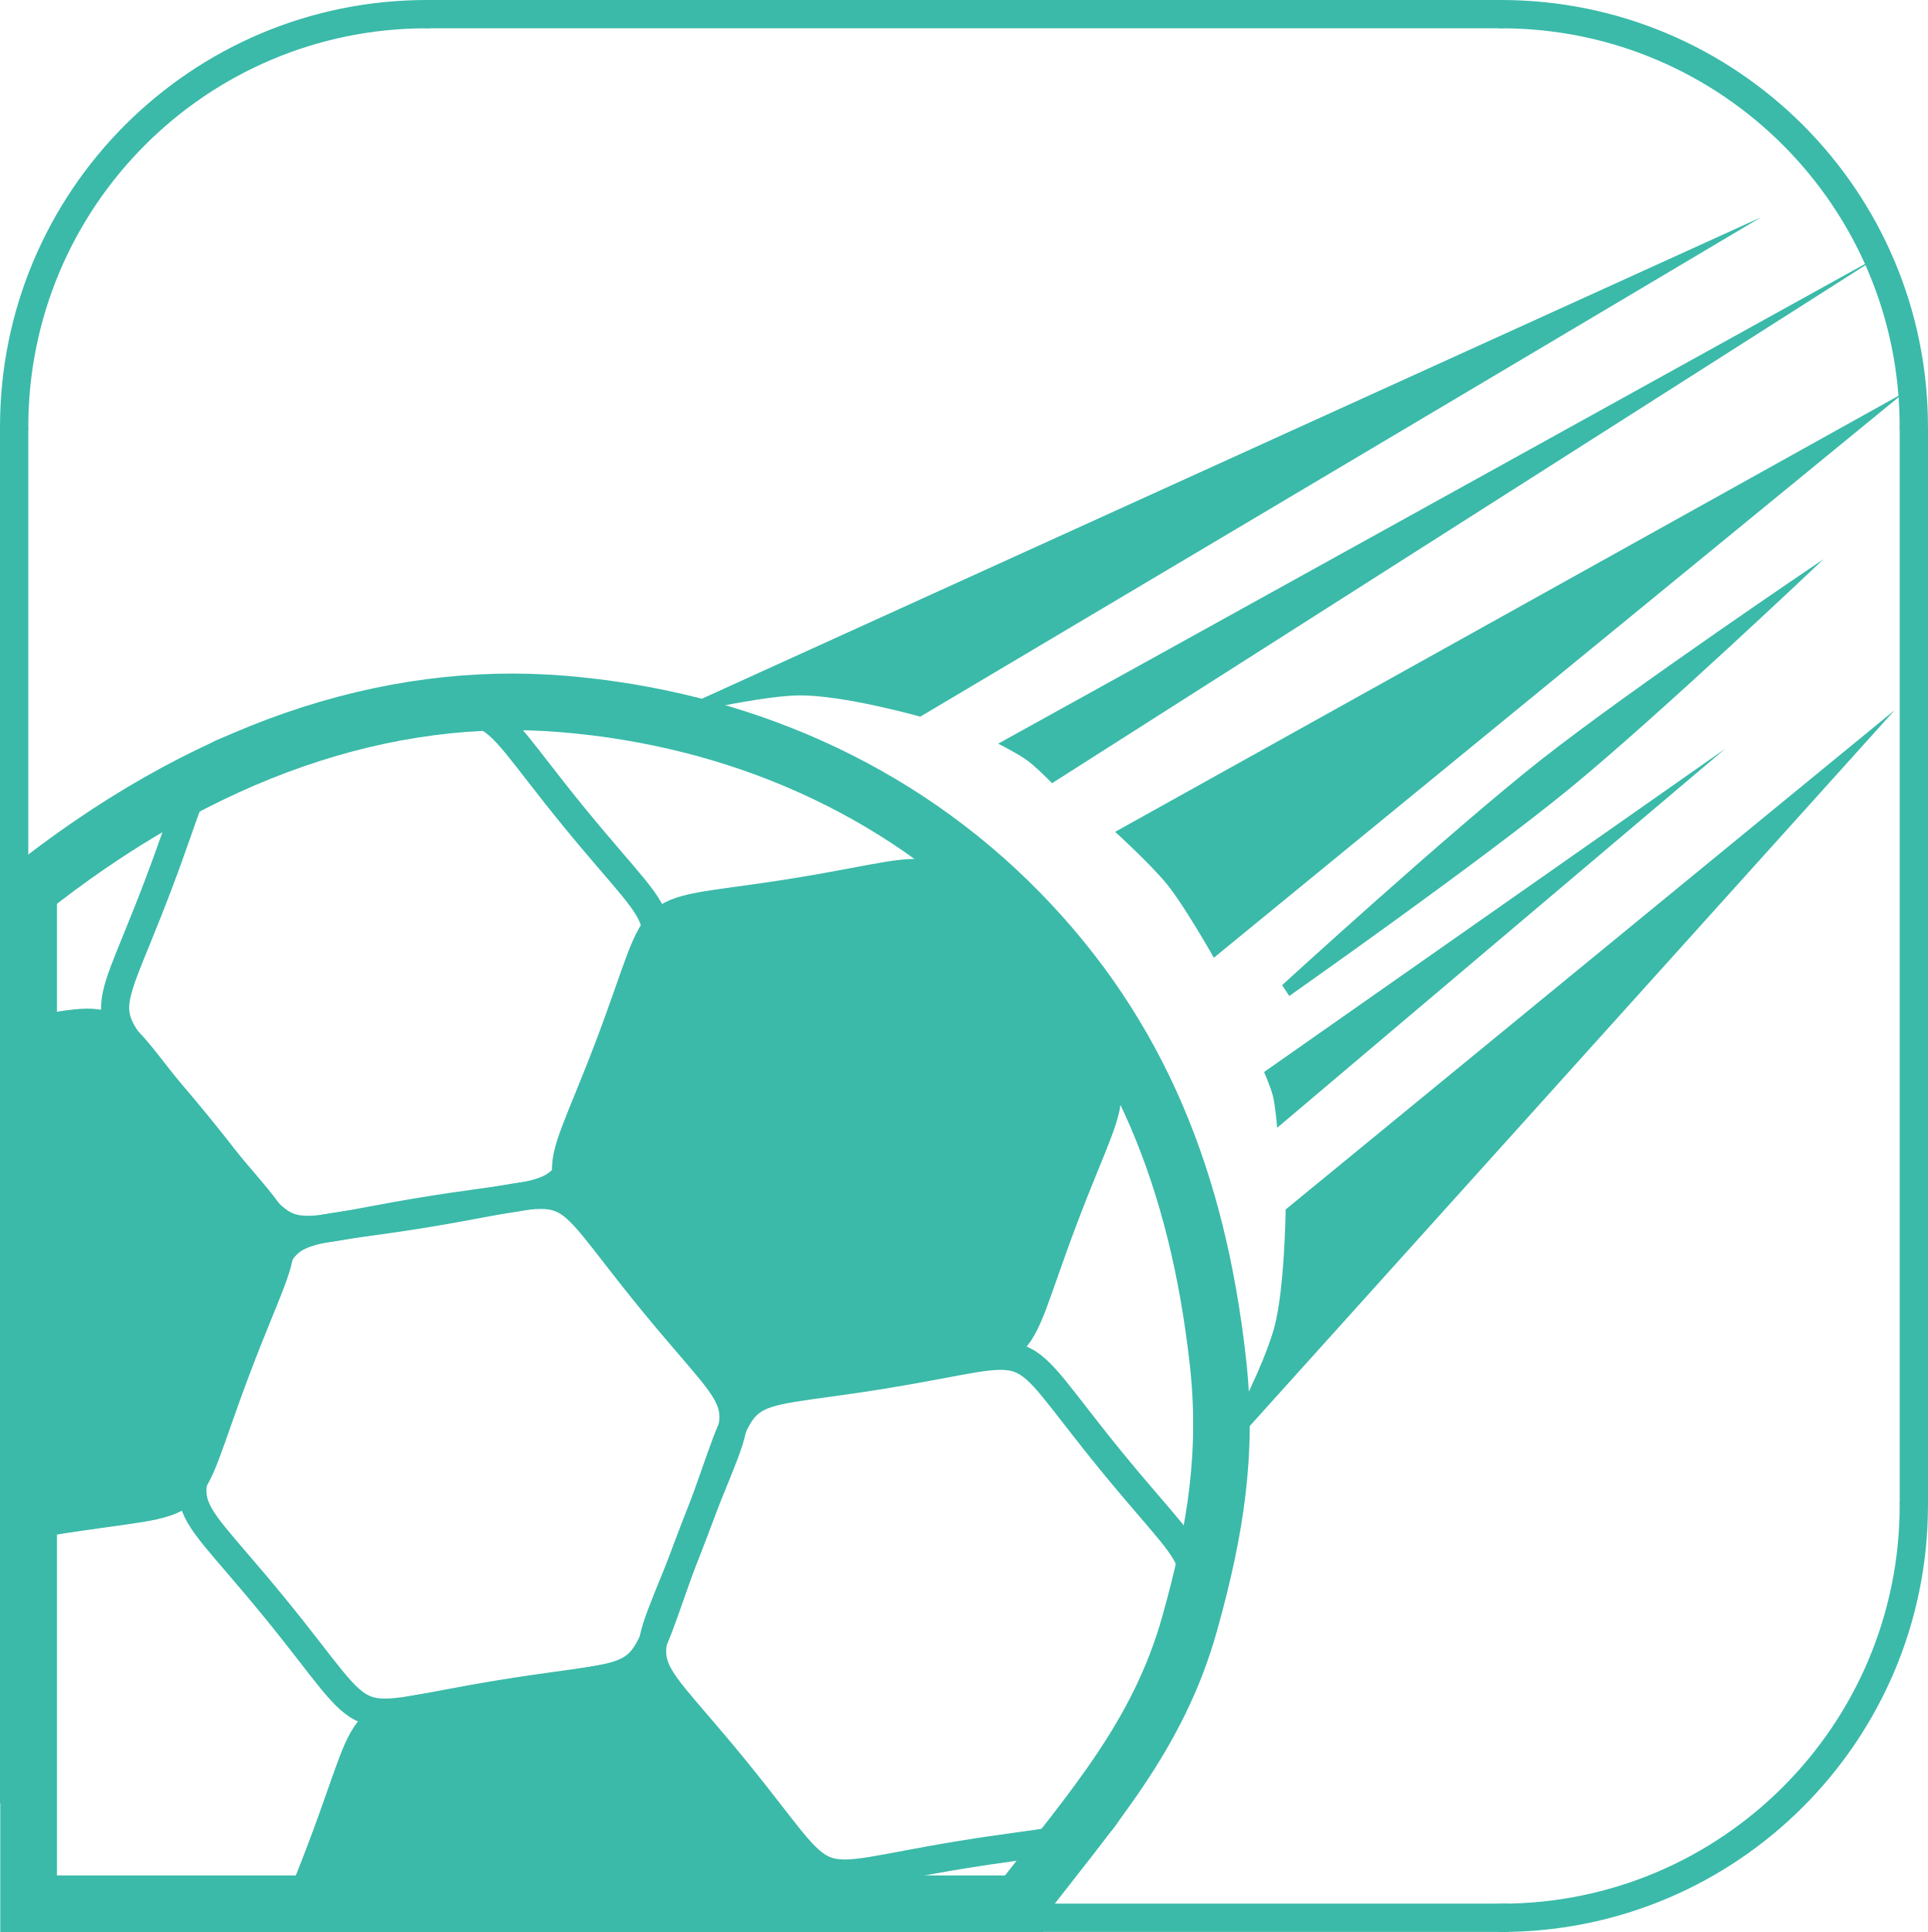
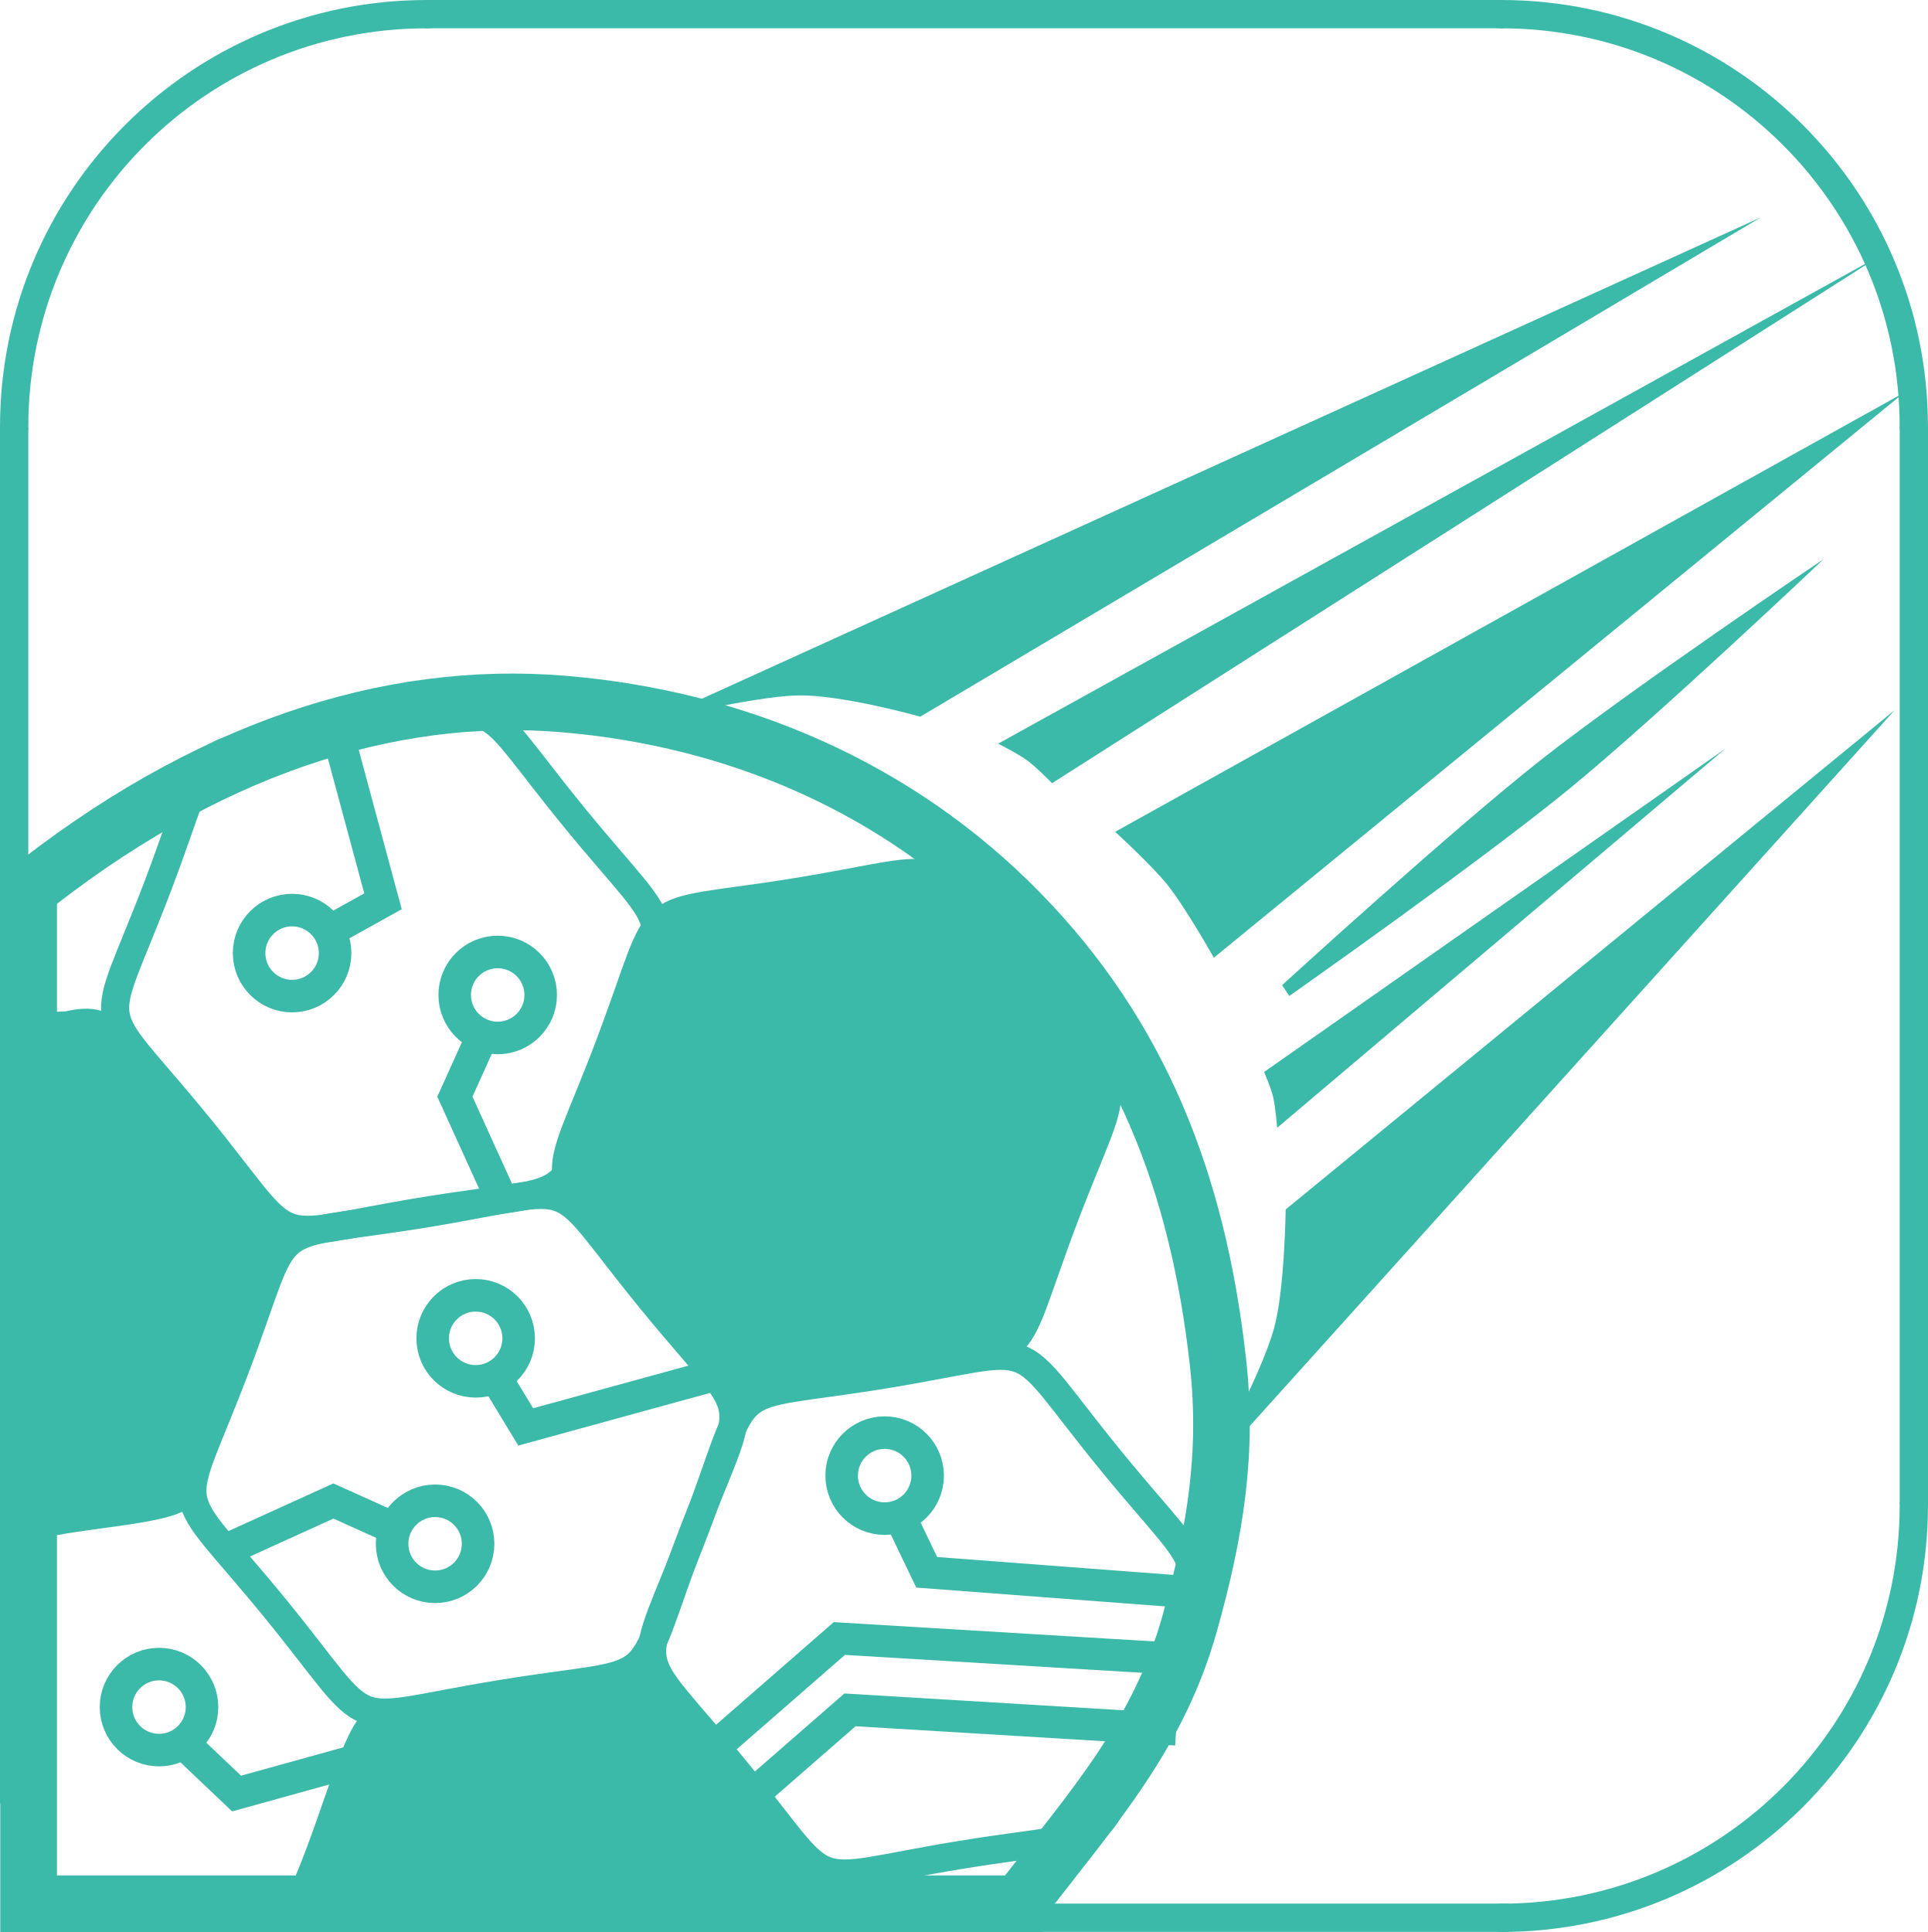
<svg xmlns="http://www.w3.org/2000/svg" xmlns:xlink="http://www.w3.org/1999/xlink" width="136.313mm" height="136.587mm" viewBox="0 0 136.313 136.587" version="1.1" id="svg1567" xml:space="preserve">
  <defs id="defs1561">
    <rect x="150.609" y="227.2" width="106.842" height="37.33" id="rect2528" />
    <rect x="285.742" y="211.847" width="7.677" height="22.072" id="rect1386" />
    <rect x="64.324" y="28.777" width="313.157" height="32.162" id="rect1271" />
    <rect x="157.794" y="51.318" width="297.305" height="69.547" id="rect452" />
    <linearGradient id="linearGradient1727">
      <stop style="stop-color:#000000;stop-opacity:1;" offset="0" id="stop1725" />
    </linearGradient>
    <linearGradient id="linearGradient1621">
      <stop style="stop-color:#e8e6e3;stop-opacity:1;" offset="0" id="stop1617" />
      <stop style="stop-color:#ffea80;stop-opacity:1" offset="1" id="stop1619" />
    </linearGradient>
    <linearGradient id="linearGradient1613">
      <stop style="stop-color:#e8e6e3;stop-opacity:1;" offset="0" id="stop1609" />
      <stop style="stop-color:#ffe980;stop-opacity:1" offset="1" id="stop1611" />
    </linearGradient>
    <linearGradient id="linearGradient1587">
      <stop style="stop-color:#e8e6e3;stop-opacity:1;" offset="0" id="stop1583" />
      <stop style="stop-color:#ffe980;stop-opacity:1" offset="1" id="stop1585" />
    </linearGradient>
    <linearGradient xlink:href="#linearGradient1587" id="linearGradient1589" x1="379.301" y1="450.237" x2="516.721" y2="349.969" gradientUnits="userSpaceOnUse" />
    <linearGradient xlink:href="#linearGradient1613" id="linearGradient1615" x1="379.301" y1="450.237" x2="516.721" y2="349.969" gradientUnits="userSpaceOnUse" />
    <linearGradient xlink:href="#linearGradient1621" id="linearGradient1623" x1="370.36" y1="191.384" x2="516.721" y2="349.969" gradientUnits="userSpaceOnUse" />
    <rect x="64.324" y="28.777" width="170.12" height="30.469" id="rect1271-9" />
    <rect x="64.324" y="28.777" width="313.157" height="32.162" id="rect1284" />
    <rect x="150.609" y="227.2" width="106.842" height="37.33" id="rect2528-2" />
    <rect x="150.609" y="227.2" width="106.842" height="37.33" id="rect2635" />
    <rect x="150.609" y="227.2" width="119.412" height="36.632" id="rect2528-2-0" />
    <rect x="150.609" y="227.2" width="106.842" height="37.33" id="rect2671" />
  </defs>
-   <g id="layer3" style="display:none" transform="translate(-196.1934,-50)">
-     <g id="g2385" style="display:inline;stroke:#007eff;stroke-opacity:1" transform="translate(-112.0668,-31.41053)">
-       <path style="display:inline;fill:none;stroke:#007eff;stroke-width:3.869;stroke-linecap:round;stroke-linejoin:round;stroke-miterlimit:4;stroke-dasharray:none;stroke-opacity:1" d="m 382.1,152.742 c 6.017,4.689 12.035,9.378 18.423,18.256 6.388,8.878 13.145,21.944 15.959,29.916 2.814,7.972 1.683,10.849 -1.899,8.708 -3.582,-2.14 -9.614,-9.297 -16.902,-17.241 -7.288,-7.944 -15.831,-16.673 -19.086,-22.044 -3.256,-5.37 -1.223,-7.381 -0.842,-9.271 0.382,-1.89 -0.887,-3.658 -2.155,-5.425" id="path2449-8-8-1-3" />
-       <path style="display:inline;fill:none;stroke:#007eff;stroke-width:3.869;stroke-linecap:round;stroke-linejoin:round;stroke-miterlimit:4;stroke-dasharray:none;stroke-opacity:1" d="m 370.727,146.731 c -6.017,-4.689 -12.035,-9.378 -18.423,-18.256 -6.388,-8.878 -13.145,-21.944 -15.959,-29.916 -2.814,-7.972 -1.683,-10.849 1.899,-8.708 3.582,2.14 9.614,9.297 16.902,17.241 7.288,7.944 15.831,16.673 19.086,22.044 3.256,5.37 1.223,7.381 0.842,9.271 -0.382,1.89 0.887,3.658 2.155,5.425" id="path2449-8-8-1" />
-       <circle style="display:inline;opacity:1;fill:#00bbff;fill-opacity:0;stroke:#007eff;stroke-width:2;stroke-miterlimit:4;stroke-dasharray:none;stroke-opacity:1" id="path2214-2-6-8" cx="376.356" cy="149.529" r="4.815" />
-       <path style="display:inline;opacity:1;fill:none;stroke:#007eff;stroke-width:4;stroke-linecap:round;stroke-linejoin:miter;stroke-miterlimit:4;stroke-dasharray:none;stroke-opacity:1" d="m 377.161,159.371 c -18.33,18.687 -36.66,37.375 -54.989,56.062" id="path2539-2" />
-       <path style="display:inline;opacity:1;fill:none;stroke:#007eff;stroke-width:4;stroke-linecap:round;stroke-linejoin:miter;stroke-miterlimit:4;stroke-dasharray:none;stroke-opacity:1" d="m 368.666,145.829 c -19.162,14.67 -38.324,29.34 -57.486,44.01" id="path2543-5" />
-       <path style="display:inline;opacity:1;fill:#00bbff;fill-opacity:0;stroke:#007eff;stroke-width:2;stroke-linecap:round;stroke-linejoin:round;stroke-miterlimit:4;stroke-dasharray:none;stroke-opacity:1" id="path2236-5-2-6" d="m 366.082,107.409 a 43.354,43.354 0 0 1 45.912,17.432 43.354,43.354 0 0 1 0.183,49.109" />
-       <path style="display:inline;opacity:1;fill:#00bbff;fill-opacity:0;stroke:#007eff;stroke-width:2;stroke-linecap:round;stroke-linejoin:round;stroke-miterlimit:4;stroke-dasharray:none;stroke-opacity:1" id="path2236-5-2-1-5" d="m 387.255,191.491 a 43.354,43.354 0 0 1 -28.644,-2.405" />
-       <path style="display:inline;opacity:1;fill:#00bbff;fill-opacity:0;stroke:#007eff;stroke-width:2;stroke-linecap:round;stroke-linejoin:round;stroke-miterlimit:4;stroke-dasharray:none;stroke-opacity:1" id="path2236-5-2-1-7-7" d="m 335.136,162.966 a 43.354,43.354 0 0 1 5.804,-38.444" />
-       <path style="display:inline;opacity:1;fill:#00bbff;fill-opacity:0;stroke:#007eff;stroke-width:2;stroke-linecap:round;stroke-linejoin:round;stroke-miterlimit:4;stroke-dasharray:none;stroke-opacity:1" id="path2236-5-6-73" d="M 397.671,203.605 A 58.126,58.126 0 0 1 347.729,200.117" />
-       <path style="display:inline;opacity:1;fill:#00bbff;fill-opacity:0;stroke:#007eff;stroke-width:2;stroke-linecap:round;stroke-linejoin:round;stroke-miterlimit:4;stroke-dasharray:none;stroke-opacity:1" id="path2236-5-6-7-8" d="M 322.787,172.091 A 58.126,58.126 0 0 1 333.688,110.057" />
-       <path style="display:inline;fill:#00bbff;fill-opacity:0;stroke:#007eff;stroke-width:4;stroke-miterlimit:4;stroke-dasharray:none;stroke-opacity:1" id="path2214-2-6-8-9" d="m 375.509,140.452 a 9.117,9.117 0 0 1 8.391,3.959 9.117,9.117 0 0 1 0.578,9.26" />
-       <path style="display:inline;fill:#00bbff;fill-opacity:0;stroke:#007eff;stroke-width:2;stroke-linecap:round;stroke-linejoin:round;stroke-miterlimit:4;stroke-dasharray:none;stroke-opacity:1" id="path2236-5-6-7-8-2" d="m 242.378,64.28 a 58.126,58.126 0 0 1 69.068,19.855 58.126,58.126 0 0 1 -3.017,71.802" transform="translate(112.0668,31.41053)" />
-       <path style="display:inline;fill:none;stroke:#007eff;stroke-width:4;stroke-linecap:round;stroke-linejoin:miter;stroke-miterlimit:4;stroke-dasharray:none;stroke-opacity:1" d="m 310.286,215.736 c 0,-8.525 0,-17.05 0,-25.575" id="path1294" transform="translate(-4.3749999e-6)" />
-       <path style="display:inline;fill:none;stroke:#007eff;stroke-width:4;stroke-linecap:round;stroke-linejoin:round;stroke-miterlimit:4;stroke-dasharray:none;stroke-opacity:1" d="m 310.3,215.997 c 3.94,0 7.881,0 11.82,0" id="path1290" transform="translate(-4.3749999e-6)" />
-     </g>
-   </g>
  <g id="layer1" style="display:inline" transform="translate(-196.1934,-50)">
    <g id="g1" style="display:inline">
      <path style="display:inline;fill:none;stroke:#3bbaa9;stroke-width:2;stroke-linecap:butt;stroke-linejoin:miter;stroke-miterlimit:4;stroke-dasharray:none;stroke-opacity:1" d="m 309.26,111.642 c 0,32.421 0,64.842 0,97.263" id="path1975-5-1-3" transform="translate(-112.0668,-31.41053)" />
      <path style="display:inline;fill:none;stroke:#3bbaa9;stroke-width:2;stroke-linecap:butt;stroke-linejoin:miter;stroke-miterlimit:4;stroke-dasharray:none;stroke-opacity:1" d="m 314.497,216.991 c 33.478,0 66.955,0 100.432,0" id="path1975-3-8" transform="translate(-112.0668,-31.41053)" />
      <path style="display:inline;fill:none;stroke:#3bbaa9;stroke-width:2;stroke-linecap:butt;stroke-linejoin:miter;stroke-miterlimit:4;stroke-dasharray:none;stroke-opacity:1" d="m 443.574,111.531 c 0,25.406 0,50.811 0,76.217" id="path1975-5-0" transform="translate(-112.0668,-31.41053)" />
      <path style="display:inline;fill:none;stroke:#3bbaa9;stroke-width:2;stroke-linecap:round;stroke-linejoin:round;stroke-miterlimit:4;stroke-dasharray:none;stroke-opacity:1" id="path1933-7-71" transform="rotate(-90,-71.73865,40.32812)" d="m -111.589,309.261 a 29.178,29.178 0 0 1 29.178,29.178" />
      <path style="display:inline;fill:none;stroke:#3bbaa9;stroke-width:2;stroke-linecap:round;stroke-linejoin:round;stroke-miterlimit:4;stroke-dasharray:none;stroke-opacity:1" id="path1933-0" d="m 414.393,82.411 a 29.178,29.178 0 0 1 29.178,29.178" transform="translate(-112.0668,-31.41053)" />
      <path style="display:inline;fill:none;stroke:#3bbaa9;stroke-width:2;stroke-linecap:butt;stroke-linejoin:miter;stroke-miterlimit:4;stroke-dasharray:none;stroke-opacity:1" d="m 338.339,82.411 c 25.406,0 50.811,0 76.217,0" id="path1975-0" transform="translate(-112.0668,-31.41053)" />
      <path style="display:inline;fill:none;stroke:#3bbaa9;stroke-width:2;stroke-linecap:round;stroke-linejoin:round;stroke-miterlimit:4;stroke-dasharray:none;stroke-opacity:1" id="path1933-7-7-0" transform="rotate(90,-40.32812,-71.73865)" d="m 187.817,-443.572 a 29.178,29.178 0 0 1 29.178,29.178" />
    </g>
  </g>
  <g id="g22" transform="translate(1.322917,-1.058333)">
    <path style="display:inline;fill:none;fill-opacity:1;stroke:#3bbaa9;stroke-width:2.462;stroke-dasharray:none;stroke-opacity:1" id="path17-1-1" d="m 46.606,77.315 c -7.341,12.716 -3.746,10.64 -18.428,10.64 -14.683,0 -11.087,2.076 -18.428,-10.64 -7.341,-12.716 -7.341,-8.564 10e-8,-21.279 7.341,-12.716 3.746,-10.64 18.428,-10.64 14.683,0 11.087,-2.076 18.428,10.64 7.341,12.716 7.341,8.564 0,21.279 z" transform="matrix(0.5111702,0.6257778,-0.6257778,0.5111702,91.23247,63.4957)" />
    <path style="display:inline;fill:none;fill-opacity:1;stroke:#3bbaa9;stroke-width:2.462;stroke-dasharray:none;stroke-opacity:1" id="path17-1-1-8" d="m 46.606,77.315 c -7.341,12.716 -3.746,10.64 -18.428,10.64 -14.683,0 -11.087,2.076 -18.428,-10.64 -7.341,-12.716 -7.341,-8.564 10e-8,-21.279 7.341,-12.716 3.746,-10.64 18.428,-10.64 14.683,0 11.087,-2.076 18.428,10.64 7.341,12.716 7.341,8.564 0,21.279 z" transform="matrix(0.5111702,0.6257778,-0.6257778,0.5111702,58.72747,52.12)" />
    <path style="display:inline;fill:#3bbaa9;fill-opacity:1;stroke:#3bbaa9;stroke-width:2.463;stroke-dasharray:none;stroke-opacity:1" id="path17-1-1-0" d="m 46.606,77.315 c -7.341,12.716 -3.746,10.64 -18.428,10.64 -14.683,0 -11.087,2.076 -18.428,-10.64 -7.341,-12.716 -7.341,-8.564 10e-8,-21.279 7.341,-12.716 3.746,-10.64 18.428,-10.64 14.683,0 11.087,-2.076 18.428,10.64 7.341,12.716 7.341,8.564 0,21.279 z" transform="matrix(0.5111702,0.6257778,-0.6257778,0.5111702,85.14705,29.36445)" />
    <path style="display:inline;fill:none;fill-opacity:1;stroke:#3bbaa9;stroke-width:2.462;stroke-dasharray:none;stroke-opacity:1" id="path17-1-1-4" d="m 46.606,77.315 c -7.341,12.716 -3.746,10.64 -18.428,10.64 -14.683,0 -11.087,2.076 -18.428,-10.64 -7.341,-12.716 -7.341,-8.564 10e-8,-21.279 7.341,-12.716 3.746,-10.64 18.428,-10.64 14.683,0 11.087,-2.076 18.428,10.64 7.341,12.716 7.341,8.564 0,21.279 z" transform="matrix(0.5111702,0.6257778,-0.6257778,0.5111702,53.26476,17.98737)" />
-     <path style="display:inline;fill:#3bbaa9;fill-opacity:1;stroke:#3bbaa9;stroke-width:2.462;stroke-dasharray:none;stroke-opacity:1" id="path17-1-1-6" d="m 46.606,77.315 c -7.341,12.716 -3.746,10.64 -18.428,10.64 -14.683,0 -11.087,2.076 -18.428,-10.64 -7.341,-12.716 -7.341,-8.564 10e-8,-21.279 7.341,-12.716 3.746,-10.64 18.428,-10.64 14.683,0 11.087,-2.076 18.428,10.64 7.341,12.716 7.341,8.564 0,21.279 z" transform="matrix(0.5111702,0.6257778,-0.6257778,0.5111702,26.67413,39.94778)" />
-     <path style="display:inline;fill:#3bbaa9;fill-opacity:1;stroke:#3bbaa9;stroke-width:2.462;stroke-dasharray:none;stroke-opacity:1" id="path17-1-1-9" d="m 46.606,77.315 c -7.341,12.716 -3.746,10.64 -18.428,10.64 -14.683,0 -11.087,2.076 -18.428,-10.64 -7.341,-12.716 -7.341,-8.564 10e-8,-21.279 7.341,-12.716 3.746,-10.64 18.428,-10.64 14.683,0 11.087,-2.076 18.428,10.64 7.341,12.716 7.341,8.564 0,21.279 z" transform="matrix(0.5111702,0.6257778,-0.6257778,0.5111702,64.77414,86.18372)" />
-   </g>
-   <g id="g7" transform="matrix(1.088923,0,0,1.088923,-8.032148,-5.305445)">
-     <path style="fill:#3bbaa9;fill-opacity:1;stroke:#230909;stroke-width:0.001;stroke-linecap:butt;stroke-linejoin:miter;stroke-dasharray:0.001,0.002;stroke-opacity:1;stroke-dashoffset:0" d="m 49.757,51.687 c 0,0 6.543,-1.617 9.438,-1.665 2.895,-0.048 7.932,1.379 7.932,1.379 L 121.704,18.986 Z" id="path1" />
-     <path style="fill:#3bbaa9;fill-opacity:1;stroke:#230909;stroke-width:0;stroke-linecap:butt;stroke-linejoin:miter;stroke-opacity:1;stroke-dasharray:0,0.001;stroke-dashoffset:0" d="m 72.185,53.154 c 0,0 1.305,0.66 1.891,1.091 0.587,0.43 1.608,1.476 1.608,1.476 L 129.619,21.373 Z" id="path2" />
-     <path style="fill:#3bbaa9;fill-opacity:1;stroke:#230909;stroke-width:0;stroke-linecap:butt;stroke-linejoin:miter;stroke-opacity:1;stroke-dasharray:0,0.001;stroke-dashoffset:0" d="m 79.781,58.878 c 0,0 2.404,2.194 3.413,3.462 1.159,1.456 2.997,4.712 2.997,4.712 L 131.012,30.362 Z" id="path4" />
-     <path style="fill:#3bbaa9;fill-opacity:1;stroke:#230909;stroke-width:0;stroke-linecap:butt;stroke-linejoin:miter;stroke-opacity:1;stroke-dasharray:0,0.001;stroke-dashoffset:0" d="m 90.621,68.831 0.465,0.705 c 0,0 12.332,-8.664 18.16,-13.432 5.746,-4.701 16.528,-14.927 16.528,-14.927 0,0 -12.437,8.378 -18.324,13.011 -5.843,4.599 -16.828,14.643 -16.828,14.643 z" id="path5" />
-     <path style="fill:#3bbaa9;fill-opacity:1;stroke:#230909;stroke-width:0;stroke-linecap:butt;stroke-linejoin:miter;stroke-opacity:1;stroke-dasharray:0,0.001;stroke-dashoffset:0" d="m 89.451,74.471 c 0,0 0.439,1.015 0.572,1.55 0.168,0.676 0.277,2.071 0.277,2.071 L 119.396,53.482 Z" id="path6" />
-     <path style="fill:#3bbaa9;fill-opacity:1;stroke:#230909;stroke-width:0;stroke-linecap:butt;stroke-linejoin:miter;stroke-opacity:1;stroke-dasharray:none;stroke-dashoffset:0" d="m 85.606,100.691 c 0,0 3.569,-6.206 4.504,-9.622 0.678,-2.479 0.743,-7.674 0.743,-7.674 L 130.4,50.971 Z" id="path7" />
+     <path style="fill:#3bbaa9;fill-opacity:1;stroke:#3bbaa9;stroke-width:0.665;stroke-linecap:butt;stroke-linejoin:miter;stroke-dasharray:none;stroke-opacity:1" d="m 4.682,71.831 c 1.59,-0.368 3.326,-0.38 4.162,1.806 L 18.65,85.558 c 1.41,1.404 0.728,3.302 0.641,4.358 l -5.319,14.548 -0.673,0.961 c 1.166,1.795 -5.546,2.045 -9.469,2.804 L 3.467,72.236 C 3.657,72.127 2.959,71.872 4.682,71.831 Z" id="path3" transform="translate(-1.322917,1.058333)" />
+     <path style="display:inline;fill:#3bbaa9;fill-opacity:1;stroke:#3bbaa9;stroke-width:0.265px;stroke-linecap:butt;stroke-linejoin:miter;stroke-opacity:1" d="m 21.051,132.602 c 2.044,-4.899 3.37,-10.541 4.905,-11.476 l 19.867,-3.525 12.497,14.612 0.449,3.204 z" id="path8" transform="translate(-1.322917,1.058333)" />
  </g>
  <g id="g18" style="display:inline;fill:none;fill-opacity:1" transform="translate(0.2645833,-0.79375)">
    <path style="display:inline;fill:none;fill-opacity:1;stroke:#3bbaa9;stroke-width:4;stroke-linecap:butt;stroke-linejoin:miter;stroke-miterlimit:4;stroke-dasharray:none;stroke-opacity:1" d="m 314.497,216.991 c 33.478,0 66.955,0 100.432,0" id="path15" transform="matrix(0.7276767,0,0,1,-228.4462,-81.61083)" />
    <path style="display:inline;fill:none;fill-opacity:1;stroke:#3bbaa9;stroke-width:4.009;stroke-linecap:butt;stroke-linejoin:miter;stroke-miterlimit:4;stroke-dasharray:none;stroke-opacity:1" d="m 309.26,111.642 c 0,32.421 0,64.842 0,97.263" id="path14" transform="matrix(1,0,0,0.7624273,-307.5014,-21.88208)" />
    <path style="display:inline;fill:none;fill-opacity:1;stroke:#3bbaa9;stroke-width:4;stroke-linecap:butt;stroke-linejoin:miter;stroke-dasharray:none;stroke-opacity:1" d="M 1.395,64.009 C 14.115,53.81 27.117,49.535 39.541,50.562 c 12.285,1.016 23.664,5.914 32.282,14.716 8.52,8.702 12.596,19.089 14.019,31.757 0.71,6.32 -0.108,11.825 -2.002,18.568 -2.221,7.908 -6.856,13.02 -11.972,19.662" id="path13" />
  </g>
+   <g id="g7" transform="matrix(1.088923,0,0,1.088923,-8.032149,-5.305445)">
+     <path style="fill:#3bbaa9;fill-opacity:1;stroke:#230909;stroke-width:0.001;stroke-linecap:butt;stroke-linejoin:miter;stroke-dasharray:0.001,0.002;stroke-opacity:1;stroke-dashoffset:0" d="m 49.757,51.687 c 0,0 6.543,-1.617 9.438,-1.665 2.895,-0.048 7.932,1.379 7.932,1.379 L 121.704,18.986 Z" id="path1" />
+     <path style="display:inline;fill:#3bbaa9;fill-opacity:1;stroke:#230909;stroke-width:0;stroke-linecap:butt;stroke-linejoin:miter;stroke-dasharray:0, 0.001;stroke-dashoffset:0;stroke-opacity:1" d="m 72.185,53.154 c 0,0 1.305,0.66 1.891,1.091 0.587,0.43 1.608,1.476 1.608,1.476 L 129.619,21.373 Z" id="path2" />
+     <path style="fill:#3bbaa9;fill-opacity:1;stroke:#230909;stroke-width:0;stroke-linecap:butt;stroke-linejoin:miter;stroke-opacity:1;stroke-dasharray:0,0.001;stroke-dashoffset:0" d="m 79.781,58.878 c 0,0 2.404,2.194 3.413,3.462 1.159,1.456 2.997,4.712 2.997,4.712 L 131.012,30.362 Z" id="path4" />
+     <path style="fill:#3bbaa9;fill-opacity:1;stroke:#230909;stroke-width:0;stroke-linecap:butt;stroke-linejoin:miter;stroke-opacity:1;stroke-dasharray:0,0.001;stroke-dashoffset:0" d="m 90.621,68.831 0.465,0.705 c 0,0 12.332,-8.664 18.16,-13.432 5.746,-4.701 16.528,-14.927 16.528,-14.927 0,0 -12.437,8.378 -18.324,13.011 -5.843,4.599 -16.828,14.643 -16.828,14.643 z" id="path5" />
+     <path style="fill:#3bbaa9;fill-opacity:1;stroke:#230909;stroke-width:0;stroke-linecap:butt;stroke-linejoin:miter;stroke-opacity:1;stroke-dasharray:0,0.001;stroke-dashoffset:0" d="m 89.451,74.471 c 0,0 0.439,1.015 0.572,1.55 0.168,0.676 0.277,2.071 0.277,2.071 L 119.396,53.482 Z" id="path6" />
+     <path style="fill:#3bbaa9;fill-opacity:1;stroke:#230909;stroke-width:0;stroke-linecap:butt;stroke-linejoin:miter;stroke-opacity:1;stroke-dasharray:none;stroke-dashoffset:0" d="m 85.606,100.691 c 0,0 3.569,-6.206 4.504,-9.622 0.678,-2.479 0.743,-7.674 0.743,-7.674 L 130.4,50.971 Z" id="path7" />
+   </g>
+   <g id="g10">
+     <path style="fill:none;stroke:#3bbaa9;stroke-width:2.265;stroke-linecap:butt;stroke-linejoin:miter;stroke-dasharray:none;stroke-opacity:1" d="m 24.352,125.377 -8.948,2.48 -3.813,-3.621" id="path9" transform="translate(1.322917,-1.058333)" />
+     <path style="fill:none;stroke:#3bbaa9;stroke-width:2.265;stroke-linecap:butt;stroke-linejoin:miter;stroke-dasharray:none;stroke-opacity:1" d="m 16.429,109.361 7.142,-3.244 4.219,1.901" id="path9-0" />
+     <circle style="font-variation-settings:normal;opacity:1;fill:none;fill-opacity:1;fill-rule:evenodd;stroke:#3bbaa9;stroke-width:2.3;stroke-linecap:butt;stroke-linejoin:miter;stroke-miterlimit:4;stroke-dasharray:none;stroke-dashoffset:0;stroke-opacity:1;stop-color:#000000;stop-opacity:1" id="path10" cx="30.762" cy="109.142" r="3.04" />
+     <circle style="font-variation-settings:normal;fill:none;fill-opacity:1;fill-rule:evenodd;stroke:#3bbaa9;stroke-width:2.3;stroke-linecap:butt;stroke-linejoin:miter;stroke-miterlimit:4;stroke-dasharray:none;stroke-dashoffset:0;stroke-opacity:1;stop-color:#000000" id="path10-7" cx="11.243" cy="120.687" r="3.04" />
+     <path style="fill:none;stroke:#3bbaa9;stroke-width:2.265;stroke-linecap:butt;stroke-linejoin:miter;stroke-dasharray:none;stroke-opacity:1" d="m 83.353,112.507 -17.833,-1.35 -1.662,-3.463" id="path9-0-9" />
+     <circle style="font-variation-settings:normal;fill:none;fill-opacity:1;fill-rule:evenodd;stroke:#3bbaa9;stroke-width:2.3;stroke-linecap:butt;stroke-linejoin:miter;stroke-miterlimit:4;stroke-dasharray:none;stroke-dashoffset:0;stroke-opacity:1;stop-color:#000000" id="path10-8" cx="-62.547" cy="-104.323" r="3.04" transform="scale(-1)" />
+     <path style="fill:none;stroke:#3bbaa9;stroke-width:2.265;stroke-linecap:butt;stroke-linejoin:miter;stroke-dasharray:none;stroke-opacity:1" d="m 35.406,84.675 -3.244,-7.142 1.901,-4.219" id="path9-0-4" />
+     <circle style="font-variation-settings:normal;fill:none;fill-opacity:1;fill-rule:evenodd;stroke:#3bbaa9;stroke-width:2.3;stroke-linecap:butt;stroke-linejoin:miter;stroke-miterlimit:4;stroke-dasharray:none;stroke-dashoffset:0;stroke-opacity:1;stop-color:#000000" id="path10-82" cx="-70.342" cy="35.188" r="3.04" transform="rotate(-90)" />
+     <path style="fill:none;stroke:#3bbaa9;stroke-width:2.265;stroke-linecap:butt;stroke-linejoin:miter;stroke-dasharray:none;stroke-opacity:1" d="m 24.192,53.022 2.887,10.698 -3.754,2.086" id="path9-0-95" />
+     <circle style="font-variation-settings:normal;fill:none;fill-opacity:1;fill-rule:evenodd;stroke:#3bbaa9;stroke-width:2.3;stroke-linecap:butt;stroke-linejoin:miter;stroke-miterlimit:4;stroke-dasharray:none;stroke-dashoffset:0;stroke-opacity:1;stop-color:#000000" id="path10-1" cx="67.381" cy="-20.652" r="3.04" transform="rotate(90)" />
+     <path style="fill:none;stroke:#3bbaa9;stroke-width:2.265;stroke-linecap:butt;stroke-linejoin:miter;stroke-dasharray:none;stroke-opacity:1" d="m 50.315,123.709 9.029,-7.87 23.061,1.388" id="path9-0-17" />
+     <circle style="font-variation-settings:normal;fill:none;fill-opacity:1;fill-rule:evenodd;stroke:#3bbaa9;stroke-width:2.3;stroke-linecap:butt;stroke-linejoin:miter;stroke-miterlimit:4;stroke-dasharray:none;stroke-dashoffset:0;stroke-opacity:1;stop-color:#000000" id="path10-6" cx="-33.631" cy="-94.616" r="3.04" transform="scale(-1)" />
+     <path style="fill:none;stroke:#3bbaa9;stroke-width:2.265;stroke-linecap:butt;stroke-linejoin:miter;stroke-dasharray:none;stroke-opacity:1" d="M 49.919,97.378 37.169,100.878 35.161,97.567" id="path9-0-1" />
+     <path style="fill:none;stroke:#3bbaa9;stroke-width:2.265;stroke-linecap:butt;stroke-linejoin:miter;stroke-dasharray:none;stroke-opacity:1" d="m 51.066,128.753 9.029,-7.87 23.061,1.388" id="path9-0-17-6" />
+   </g>
</svg>
